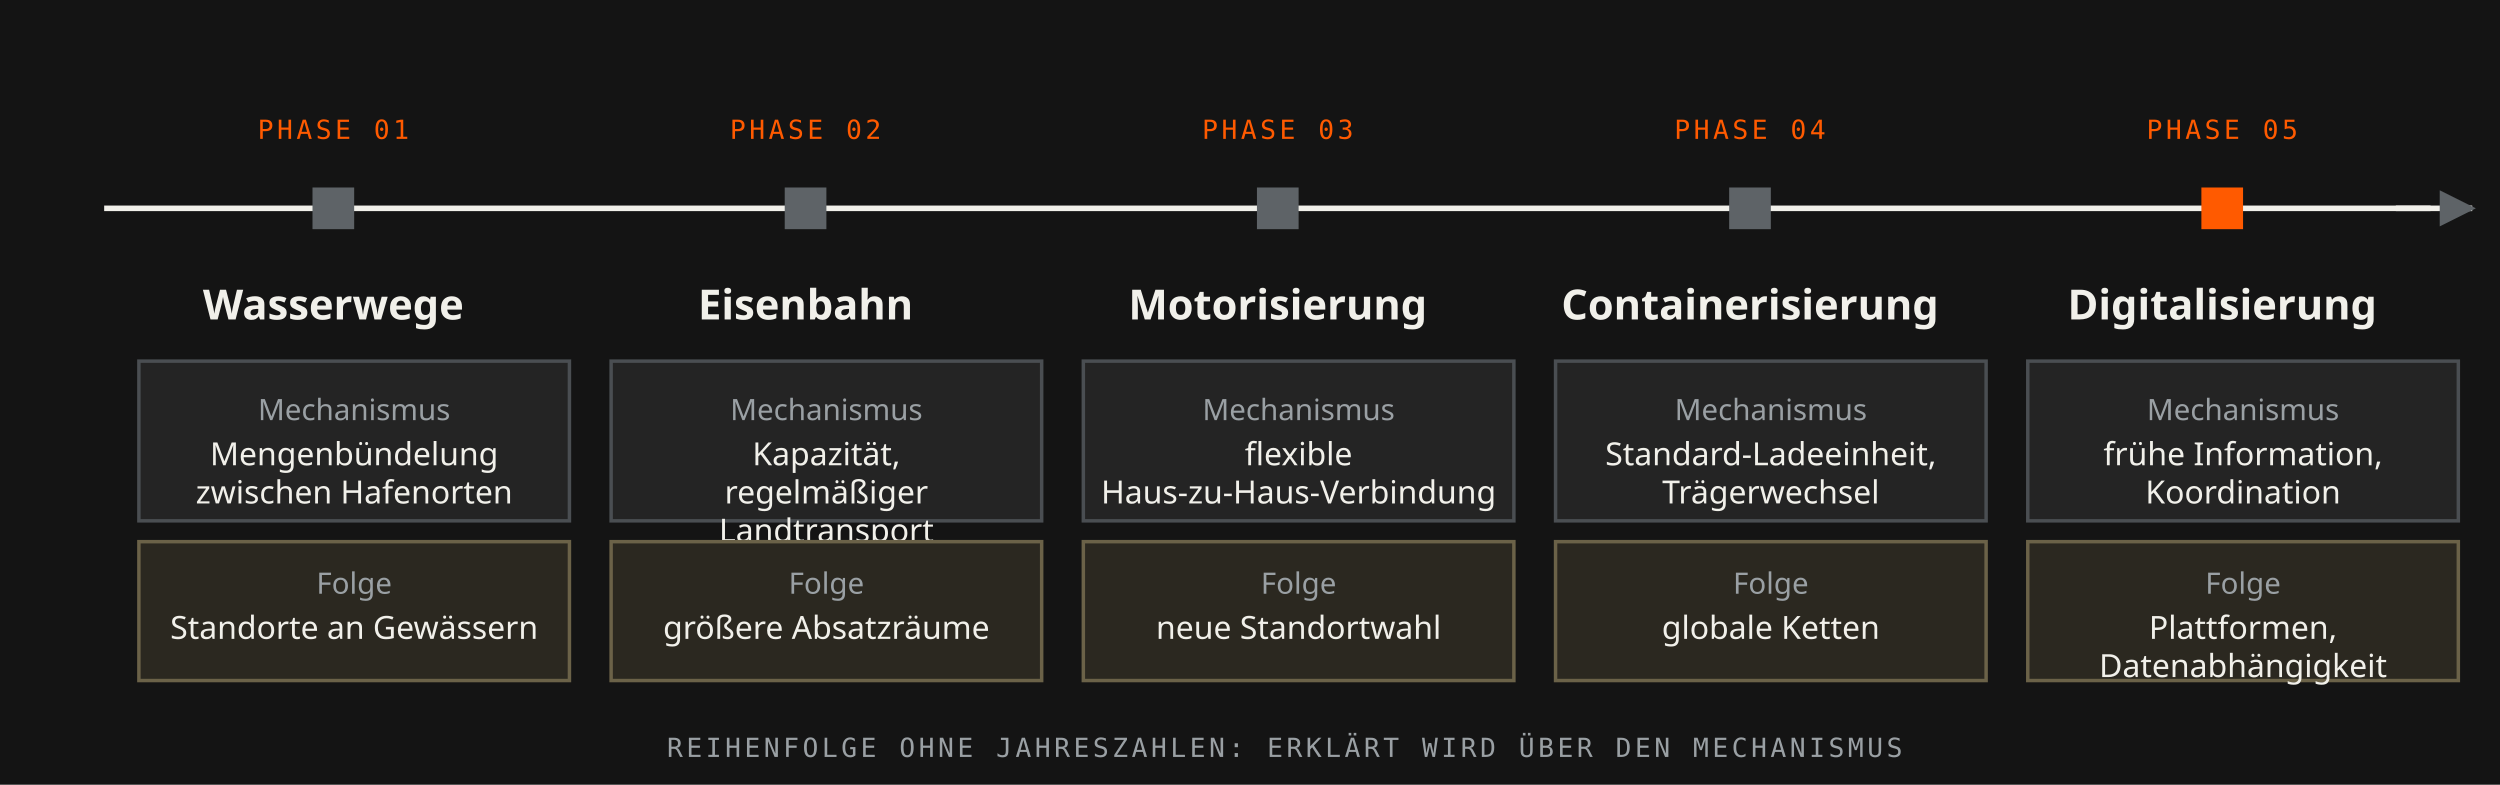
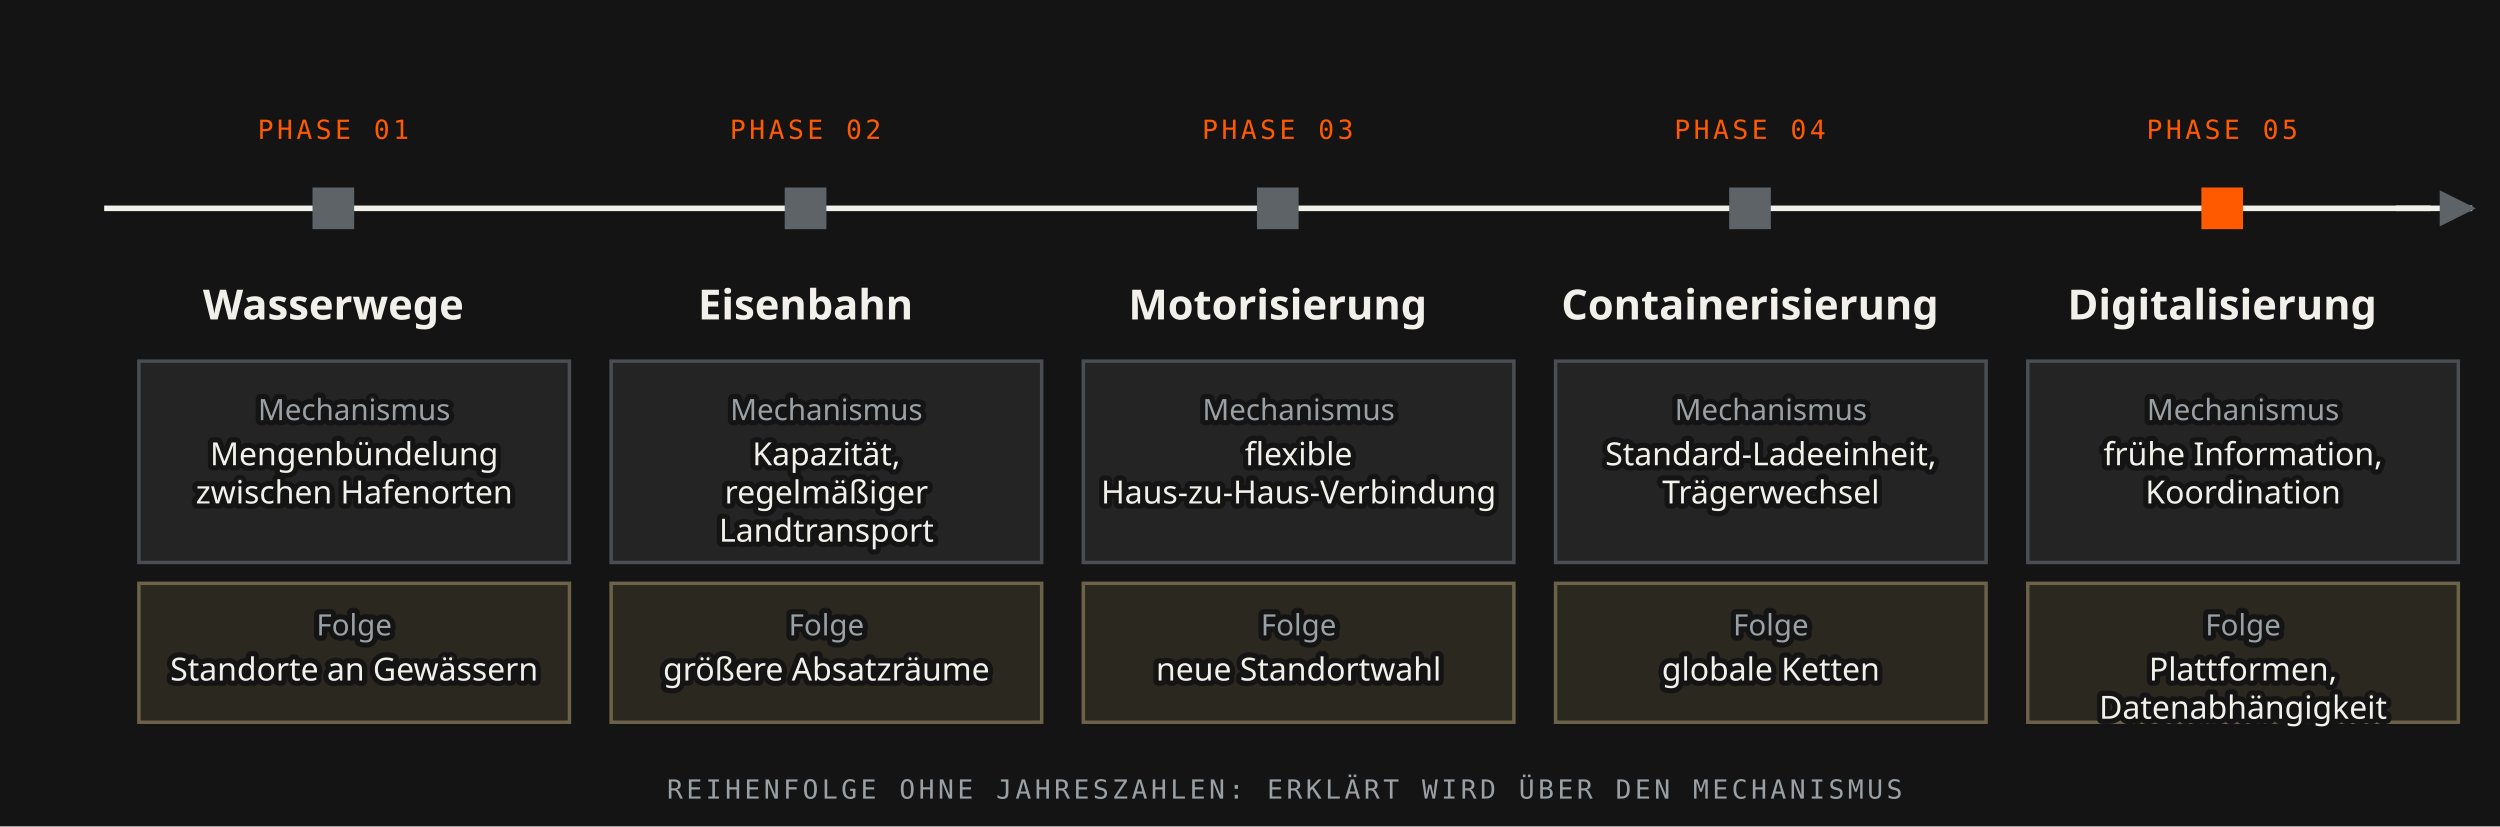
- <svg xmlns="http://www.w3.org/2000/svg" viewBox="0 0 720 226" width="100%" font-family="IT, Inter Tight, sans-serif">
+ <svg xmlns="http://www.w3.org/2000/svg" viewBox="0 0 720 238" width="100%" font-family="IT, Inter Tight, sans-serif">
  <rect x="0" y="0" width="100%" height="100%" fill="#141414" />
  <defs>
    <marker id="ar" viewBox="0 0 10 10" refX="9" refY="5" markerWidth="6.5" markerHeight="6.5" orient="auto-start-reverse">
      <path d="M0,0 L10,5 L0,10 z" fill="#5E6367" />
    </marker>
    <marker id="arn" viewBox="0 0 10 10" refX="9" refY="5" markerWidth="6.5" markerHeight="6.5" orient="auto-start-reverse">
      <path d="M0,0 L10,5 L0,10 z" fill="#5E6367" />
    </marker>
    <marker id="aro" viewBox="0 0 10 10" refX="9" refY="5" markerWidth="6.5" markerHeight="6.5" orient="auto-start-reverse">
      <path d="M0,0 L10,5 L0,10 z" fill="#FF5A00" />
    </marker>
  </defs>
  <line x1="30" y1="60" x2="700" y2="60" stroke="#F1F0EA" stroke-width="1.6" />
  <line x1="690" y1="60" x2="712" y2="60" stroke="#F1F0EA" stroke-width="1.6" marker-end="url(#arn)" />
  <rect x="90" y="54" width="12" height="12" fill="#5E6367" />
-   <text x="96" y="40" font-size="7.6" fill="#FF5A00" text-anchor="middle" font-weight="500" font-family="JB, JetBrains Mono, monospace" letter-spacing="1">PHASE 01</text>
-   <text x="96" y="92" font-size="12" fill="#F1F0EA" text-anchor="middle" font-weight="600">Wasserwege</text>
-   <rect x="40" y="104" width="124" height="46" rx="0" fill="#242424" stroke="#4A4E52" stroke-width="1" />
-   <text x="102" y="121" font-size="8.5" fill="#9AA0A4" text-anchor="middle" font-weight="500">Mechanismus</text>
-   <text x="102" y="134" font-size="9.2" fill="#F1F0EA" text-anchor="middle" font-weight="400">Mengenbündelung</text>
-   <text x="102" y="145" font-size="9.2" fill="#F1F0EA" text-anchor="middle" font-weight="400">zwischen Hafenorten</text>
-   <rect x="40" y="156" width="124" height="40" rx="0" fill="#2B2820" stroke="#6B6248" stroke-width="1" />
-   <text x="102" y="171" font-size="8.5" fill="#9AA0A4" text-anchor="middle" font-weight="500">Folge</text>
-   <text x="102" y="184" font-size="9.2" fill="#F1F0EA" text-anchor="middle" font-weight="400">Standorte an Gewässern</text>
+   <rect x="40" y="104" width="124" height="58" rx="0" fill="#242424" stroke="#4A4E52" stroke-width="1" />
+   <rect x="40" y="168" width="124" height="40" rx="0" fill="#2B2820" stroke="#6B6248" stroke-width="1" />
  <rect x="226" y="54" width="12" height="12" fill="#5E6367" />
-   <text x="232" y="40" font-size="7.6" fill="#FF5A00" text-anchor="middle" font-weight="500" font-family="JB, JetBrains Mono, monospace" letter-spacing="1">PHASE 02</text>
-   <text x="232" y="92" font-size="12" fill="#F1F0EA" text-anchor="middle" font-weight="600">Eisenbahn</text>
-   <rect x="176" y="104" width="124" height="46" rx="0" fill="#242424" stroke="#4A4E52" stroke-width="1" />
-   <text x="238" y="121" font-size="8.5" fill="#9AA0A4" text-anchor="middle" font-weight="500">Mechanismus</text>
-   <text x="238" y="134" font-size="9.2" fill="#F1F0EA" text-anchor="middle" font-weight="400">Kapazität,</text>
-   <text x="238" y="145" font-size="9.2" fill="#F1F0EA" text-anchor="middle" font-weight="400">regelmäßiger</text>
-   <text x="238" y="156" font-size="9.2" fill="#F1F0EA" text-anchor="middle" font-weight="400">Landtransport</text>
-   <rect x="176" y="156" width="124" height="40" rx="0" fill="#2B2820" stroke="#6B6248" stroke-width="1" />
-   <text x="238" y="171" font-size="8.5" fill="#9AA0A4" text-anchor="middle" font-weight="500">Folge</text>
-   <text x="238" y="184" font-size="9.2" fill="#F1F0EA" text-anchor="middle" font-weight="400">größere Absatzräume</text>
+   <rect x="176" y="104" width="124" height="58" rx="0" fill="#242424" stroke="#4A4E52" stroke-width="1" />
+   <rect x="176" y="168" width="124" height="40" rx="0" fill="#2B2820" stroke="#6B6248" stroke-width="1" />
  <rect x="362" y="54" width="12" height="12" fill="#5E6367" />
-   <text x="368" y="40" font-size="7.6" fill="#FF5A00" text-anchor="middle" font-weight="500" font-family="JB, JetBrains Mono, monospace" letter-spacing="1">PHASE 03</text>
-   <text x="368" y="92" font-size="12" fill="#F1F0EA" text-anchor="middle" font-weight="600">Motorisierung</text>
-   <rect x="312" y="104" width="124" height="46" rx="0" fill="#242424" stroke="#4A4E52" stroke-width="1" />
-   <text x="374" y="121" font-size="8.5" fill="#9AA0A4" text-anchor="middle" font-weight="500">Mechanismus</text>
-   <text x="374" y="134" font-size="9.2" fill="#F1F0EA" text-anchor="middle" font-weight="400">flexible</text>
-   <text x="374" y="145" font-size="9.2" fill="#F1F0EA" text-anchor="middle" font-weight="400">Haus-zu-Haus-Verbindung</text>
-   <rect x="312" y="156" width="124" height="40" rx="0" fill="#2B2820" stroke="#6B6248" stroke-width="1" />
-   <text x="374" y="171" font-size="8.5" fill="#9AA0A4" text-anchor="middle" font-weight="500">Folge</text>
-   <text x="374" y="184" font-size="9.2" fill="#F1F0EA" text-anchor="middle" font-weight="400">neue Standortwahl</text>
+   <rect x="312" y="104" width="124" height="58" rx="0" fill="#242424" stroke="#4A4E52" stroke-width="1" />
+   <rect x="312" y="168" width="124" height="40" rx="0" fill="#2B2820" stroke="#6B6248" stroke-width="1" />
  <rect x="498" y="54" width="12" height="12" fill="#5E6367" />
-   <text x="504" y="40" font-size="7.6" fill="#FF5A00" text-anchor="middle" font-weight="500" font-family="JB, JetBrains Mono, monospace" letter-spacing="1">PHASE 04</text>
-   <text x="504" y="92" font-size="12" fill="#F1F0EA" text-anchor="middle" font-weight="600">Containerisierung</text>
-   <rect x="448" y="104" width="124" height="46" rx="0" fill="#242424" stroke="#4A4E52" stroke-width="1" />
-   <text x="510" y="121" font-size="8.5" fill="#9AA0A4" text-anchor="middle" font-weight="500">Mechanismus</text>
-   <text x="510" y="134" font-size="9.2" fill="#F1F0EA" text-anchor="middle" font-weight="400">Standard-Ladeeinheit,</text>
-   <text x="510" y="145" font-size="9.2" fill="#F1F0EA" text-anchor="middle" font-weight="400">Trägerwechsel</text>
-   <rect x="448" y="156" width="124" height="40" rx="0" fill="#2B2820" stroke="#6B6248" stroke-width="1" />
-   <text x="510" y="171" font-size="8.5" fill="#9AA0A4" text-anchor="middle" font-weight="500">Folge</text>
-   <text x="510" y="184" font-size="9.2" fill="#F1F0EA" text-anchor="middle" font-weight="400">globale Ketten</text>
+   <rect x="448" y="104" width="124" height="58" rx="0" fill="#242424" stroke="#4A4E52" stroke-width="1" />
+   <rect x="448" y="168" width="124" height="40" rx="0" fill="#2B2820" stroke="#6B6248" stroke-width="1" />
  <rect x="634" y="54" width="12" height="12" fill="#FF5A00" />
-   <text x="640" y="40" font-size="7.6" fill="#FF5A00" text-anchor="middle" font-weight="500" font-family="JB, JetBrains Mono, monospace" letter-spacing="1">PHASE 05</text>
-   <text x="640" y="92" font-size="12" fill="#F1F0EA" text-anchor="middle" font-weight="600">Digitalisierung</text>
-   <rect x="584" y="104" width="124" height="46" rx="0" fill="#242424" stroke="#4A4E52" stroke-width="1" />
-   <text x="646" y="121" font-size="8.5" fill="#9AA0A4" text-anchor="middle" font-weight="500">Mechanismus</text>
-   <text x="646" y="134" font-size="9.2" fill="#F1F0EA" text-anchor="middle" font-weight="400">frühe Information,</text>
-   <text x="646" y="145" font-size="9.2" fill="#F1F0EA" text-anchor="middle" font-weight="400">Koordination</text>
-   <rect x="584" y="156" width="124" height="40" rx="0" fill="#2B2820" stroke="#6B6248" stroke-width="1" />
-   <text x="646" y="171" font-size="8.5" fill="#9AA0A4" text-anchor="middle" font-weight="500">Folge</text>
-   <text x="646" y="184" font-size="9.2" fill="#F1F0EA" text-anchor="middle" font-weight="400">Plattformen,</text>
-   <text x="646" y="195" font-size="9.2" fill="#F1F0EA" text-anchor="middle" font-weight="400">Datenabhängigkeit</text>
-   <text x="370" y="218" font-size="7.6" fill="#9AA0A4" text-anchor="middle" font-weight="500" font-family="JB, JetBrains Mono, monospace" letter-spacing="1">REIHENFOLGE OHNE JAHRESZAHLEN: ERKLÄRT WIRD ÜBER DEN MECHANISMUS</text>
+   <rect x="584" y="104" width="124" height="58" rx="0" fill="#242424" stroke="#4A4E52" stroke-width="1" />
+   <rect x="584" y="168" width="124" height="40" rx="0" fill="#2B2820" stroke="#6B6248" stroke-width="1" />
+   <text stroke="#141414" stroke-width="3" stroke-linejoin="round" paint-order="stroke" x="96" y="40" font-size="7.6" fill="#FF5A00" text-anchor="middle" font-weight="500" font-family="JB, JetBrains Mono, monospace" letter-spacing="1">PHASE 01</text>
+   <text stroke="#141414" stroke-width="3" stroke-linejoin="round" paint-order="stroke" x="96" y="92" font-size="12" fill="#F1F0EA" text-anchor="middle" font-weight="600">Wasserwege</text>
+   <text stroke="#141414" stroke-width="3" stroke-linejoin="round" paint-order="stroke" x="102" y="121" font-size="8.5" fill="#9AA0A4" text-anchor="middle" font-weight="500">Mechanismus</text>
+   <text stroke="#141414" stroke-width="3" stroke-linejoin="round" paint-order="stroke" x="102" y="134" font-size="9.2" fill="#F1F0EA" text-anchor="middle" font-weight="400">Mengenbündelung</text>
+   <text stroke="#141414" stroke-width="3" stroke-linejoin="round" paint-order="stroke" x="102" y="145" font-size="9.2" fill="#F1F0EA" text-anchor="middle" font-weight="400">zwischen Hafenorten</text>
+   <text stroke="#141414" stroke-width="3" stroke-linejoin="round" paint-order="stroke" x="102" y="183" font-size="8.5" fill="#9AA0A4" text-anchor="middle" font-weight="500">Folge</text>
+   <text stroke="#141414" stroke-width="3" stroke-linejoin="round" paint-order="stroke" x="102" y="196" font-size="9.2" fill="#F1F0EA" text-anchor="middle" font-weight="400">Standorte an Gewässern</text>
+   <text stroke="#141414" stroke-width="3" stroke-linejoin="round" paint-order="stroke" x="232" y="40" font-size="7.6" fill="#FF5A00" text-anchor="middle" font-weight="500" font-family="JB, JetBrains Mono, monospace" letter-spacing="1">PHASE 02</text>
+   <text stroke="#141414" stroke-width="3" stroke-linejoin="round" paint-order="stroke" x="232" y="92" font-size="12" fill="#F1F0EA" text-anchor="middle" font-weight="600">Eisenbahn</text>
+   <text stroke="#141414" stroke-width="3" stroke-linejoin="round" paint-order="stroke" x="238" y="121" font-size="8.5" fill="#9AA0A4" text-anchor="middle" font-weight="500">Mechanismus</text>
+   <text stroke="#141414" stroke-width="3" stroke-linejoin="round" paint-order="stroke" x="238" y="134" font-size="9.2" fill="#F1F0EA" text-anchor="middle" font-weight="400">Kapazität,</text>
+   <text stroke="#141414" stroke-width="3" stroke-linejoin="round" paint-order="stroke" x="238" y="145" font-size="9.2" fill="#F1F0EA" text-anchor="middle" font-weight="400">regelmäßiger</text>
+   <text stroke="#141414" stroke-width="3" stroke-linejoin="round" paint-order="stroke" x="238" y="156" font-size="9.2" fill="#F1F0EA" text-anchor="middle" font-weight="400">Landtransport</text>
+   <text stroke="#141414" stroke-width="3" stroke-linejoin="round" paint-order="stroke" x="238" y="183" font-size="8.5" fill="#9AA0A4" text-anchor="middle" font-weight="500">Folge</text>
+   <text stroke="#141414" stroke-width="3" stroke-linejoin="round" paint-order="stroke" x="238" y="196" font-size="9.2" fill="#F1F0EA" text-anchor="middle" font-weight="400">größere Absatzräume</text>
+   <text stroke="#141414" stroke-width="3" stroke-linejoin="round" paint-order="stroke" x="368" y="40" font-size="7.6" fill="#FF5A00" text-anchor="middle" font-weight="500" font-family="JB, JetBrains Mono, monospace" letter-spacing="1">PHASE 03</text>
+   <text stroke="#141414" stroke-width="3" stroke-linejoin="round" paint-order="stroke" x="368" y="92" font-size="12" fill="#F1F0EA" text-anchor="middle" font-weight="600">Motorisierung</text>
+   <text stroke="#141414" stroke-width="3" stroke-linejoin="round" paint-order="stroke" x="374" y="121" font-size="8.5" fill="#9AA0A4" text-anchor="middle" font-weight="500">Mechanismus</text>
+   <text stroke="#141414" stroke-width="3" stroke-linejoin="round" paint-order="stroke" x="374" y="134" font-size="9.2" fill="#F1F0EA" text-anchor="middle" font-weight="400">flexible</text>
+   <text stroke="#141414" stroke-width="3" stroke-linejoin="round" paint-order="stroke" x="374" y="145" font-size="9.2" fill="#F1F0EA" text-anchor="middle" font-weight="400">Haus-zu-Haus-Verbindung</text>
+   <text stroke="#141414" stroke-width="3" stroke-linejoin="round" paint-order="stroke" x="374" y="183" font-size="8.5" fill="#9AA0A4" text-anchor="middle" font-weight="500">Folge</text>
+   <text stroke="#141414" stroke-width="3" stroke-linejoin="round" paint-order="stroke" x="374" y="196" font-size="9.2" fill="#F1F0EA" text-anchor="middle" font-weight="400">neue Standortwahl</text>
+   <text stroke="#141414" stroke-width="3" stroke-linejoin="round" paint-order="stroke" x="504" y="40" font-size="7.6" fill="#FF5A00" text-anchor="middle" font-weight="500" font-family="JB, JetBrains Mono, monospace" letter-spacing="1">PHASE 04</text>
+   <text stroke="#141414" stroke-width="3" stroke-linejoin="round" paint-order="stroke" x="504" y="92" font-size="12" fill="#F1F0EA" text-anchor="middle" font-weight="600">Containerisierung</text>
+   <text stroke="#141414" stroke-width="3" stroke-linejoin="round" paint-order="stroke" x="510" y="121" font-size="8.5" fill="#9AA0A4" text-anchor="middle" font-weight="500">Mechanismus</text>
+   <text stroke="#141414" stroke-width="3" stroke-linejoin="round" paint-order="stroke" x="510" y="134" font-size="9.2" fill="#F1F0EA" text-anchor="middle" font-weight="400">Standard-Ladeeinheit,</text>
+   <text stroke="#141414" stroke-width="3" stroke-linejoin="round" paint-order="stroke" x="510" y="145" font-size="9.2" fill="#F1F0EA" text-anchor="middle" font-weight="400">Trägerwechsel</text>
+   <text stroke="#141414" stroke-width="3" stroke-linejoin="round" paint-order="stroke" x="510" y="183" font-size="8.5" fill="#9AA0A4" text-anchor="middle" font-weight="500">Folge</text>
+   <text stroke="#141414" stroke-width="3" stroke-linejoin="round" paint-order="stroke" x="510" y="196" font-size="9.2" fill="#F1F0EA" text-anchor="middle" font-weight="400">globale Ketten</text>
+   <text stroke="#141414" stroke-width="3" stroke-linejoin="round" paint-order="stroke" x="640" y="40" font-size="7.6" fill="#FF5A00" text-anchor="middle" font-weight="500" font-family="JB, JetBrains Mono, monospace" letter-spacing="1">PHASE 05</text>
+   <text stroke="#141414" stroke-width="3" stroke-linejoin="round" paint-order="stroke" x="640" y="92" font-size="12" fill="#F1F0EA" text-anchor="middle" font-weight="600">Digitalisierung</text>
+   <text stroke="#141414" stroke-width="3" stroke-linejoin="round" paint-order="stroke" x="646" y="121" font-size="8.5" fill="#9AA0A4" text-anchor="middle" font-weight="500">Mechanismus</text>
+   <text stroke="#141414" stroke-width="3" stroke-linejoin="round" paint-order="stroke" x="646" y="134" font-size="9.2" fill="#F1F0EA" text-anchor="middle" font-weight="400">frühe Information,</text>
+   <text stroke="#141414" stroke-width="3" stroke-linejoin="round" paint-order="stroke" x="646" y="145" font-size="9.2" fill="#F1F0EA" text-anchor="middle" font-weight="400">Koordination</text>
+   <text stroke="#141414" stroke-width="3" stroke-linejoin="round" paint-order="stroke" x="646" y="183" font-size="8.5" fill="#9AA0A4" text-anchor="middle" font-weight="500">Folge</text>
+   <text stroke="#141414" stroke-width="3" stroke-linejoin="round" paint-order="stroke" x="646" y="196" font-size="9.2" fill="#F1F0EA" text-anchor="middle" font-weight="400">Plattformen,</text>
+   <text stroke="#141414" stroke-width="3" stroke-linejoin="round" paint-order="stroke" x="646" y="207" font-size="9.2" fill="#F1F0EA" text-anchor="middle" font-weight="400">Datenabhängigkeit</text>
+   <text stroke="#141414" stroke-width="3" stroke-linejoin="round" paint-order="stroke" x="370" y="230" font-size="7.6" fill="#9AA0A4" text-anchor="middle" font-weight="500" font-family="JB, JetBrains Mono, monospace" letter-spacing="1">REIHENFOLGE OHNE JAHRESZAHLEN: ERKLÄRT WIRD ÜBER DEN MECHANISMUS</text>
</svg>
